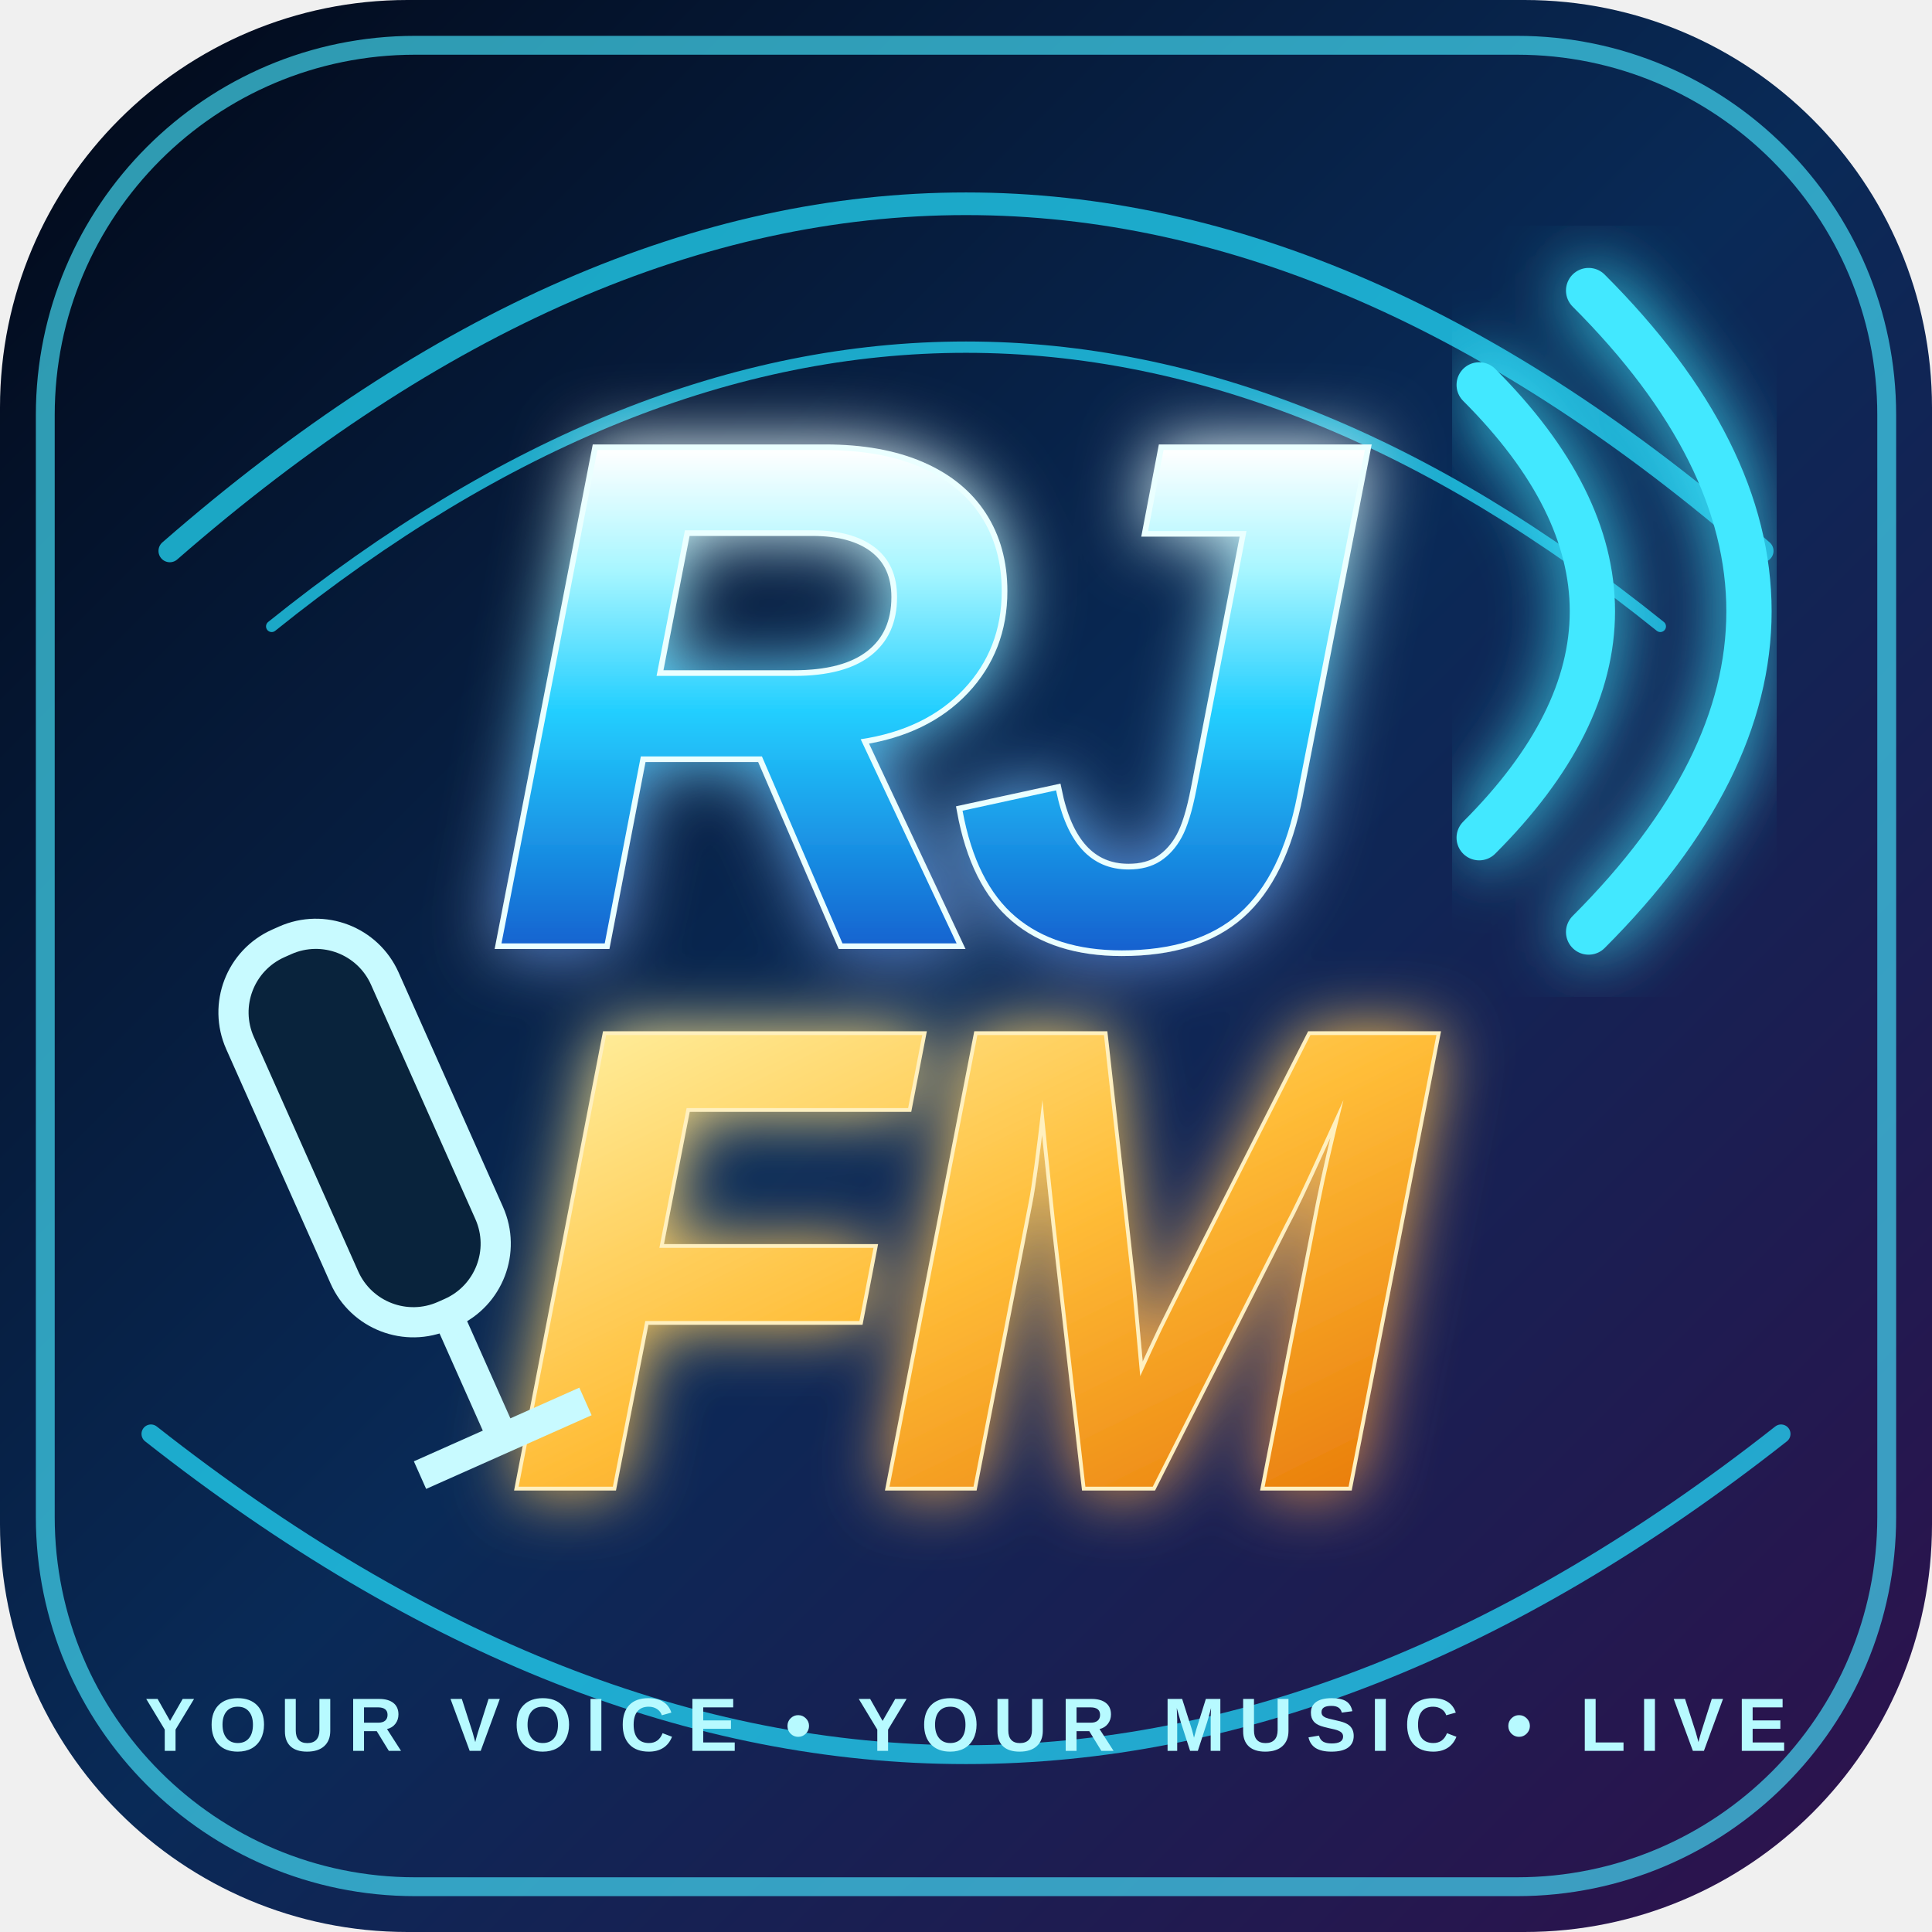
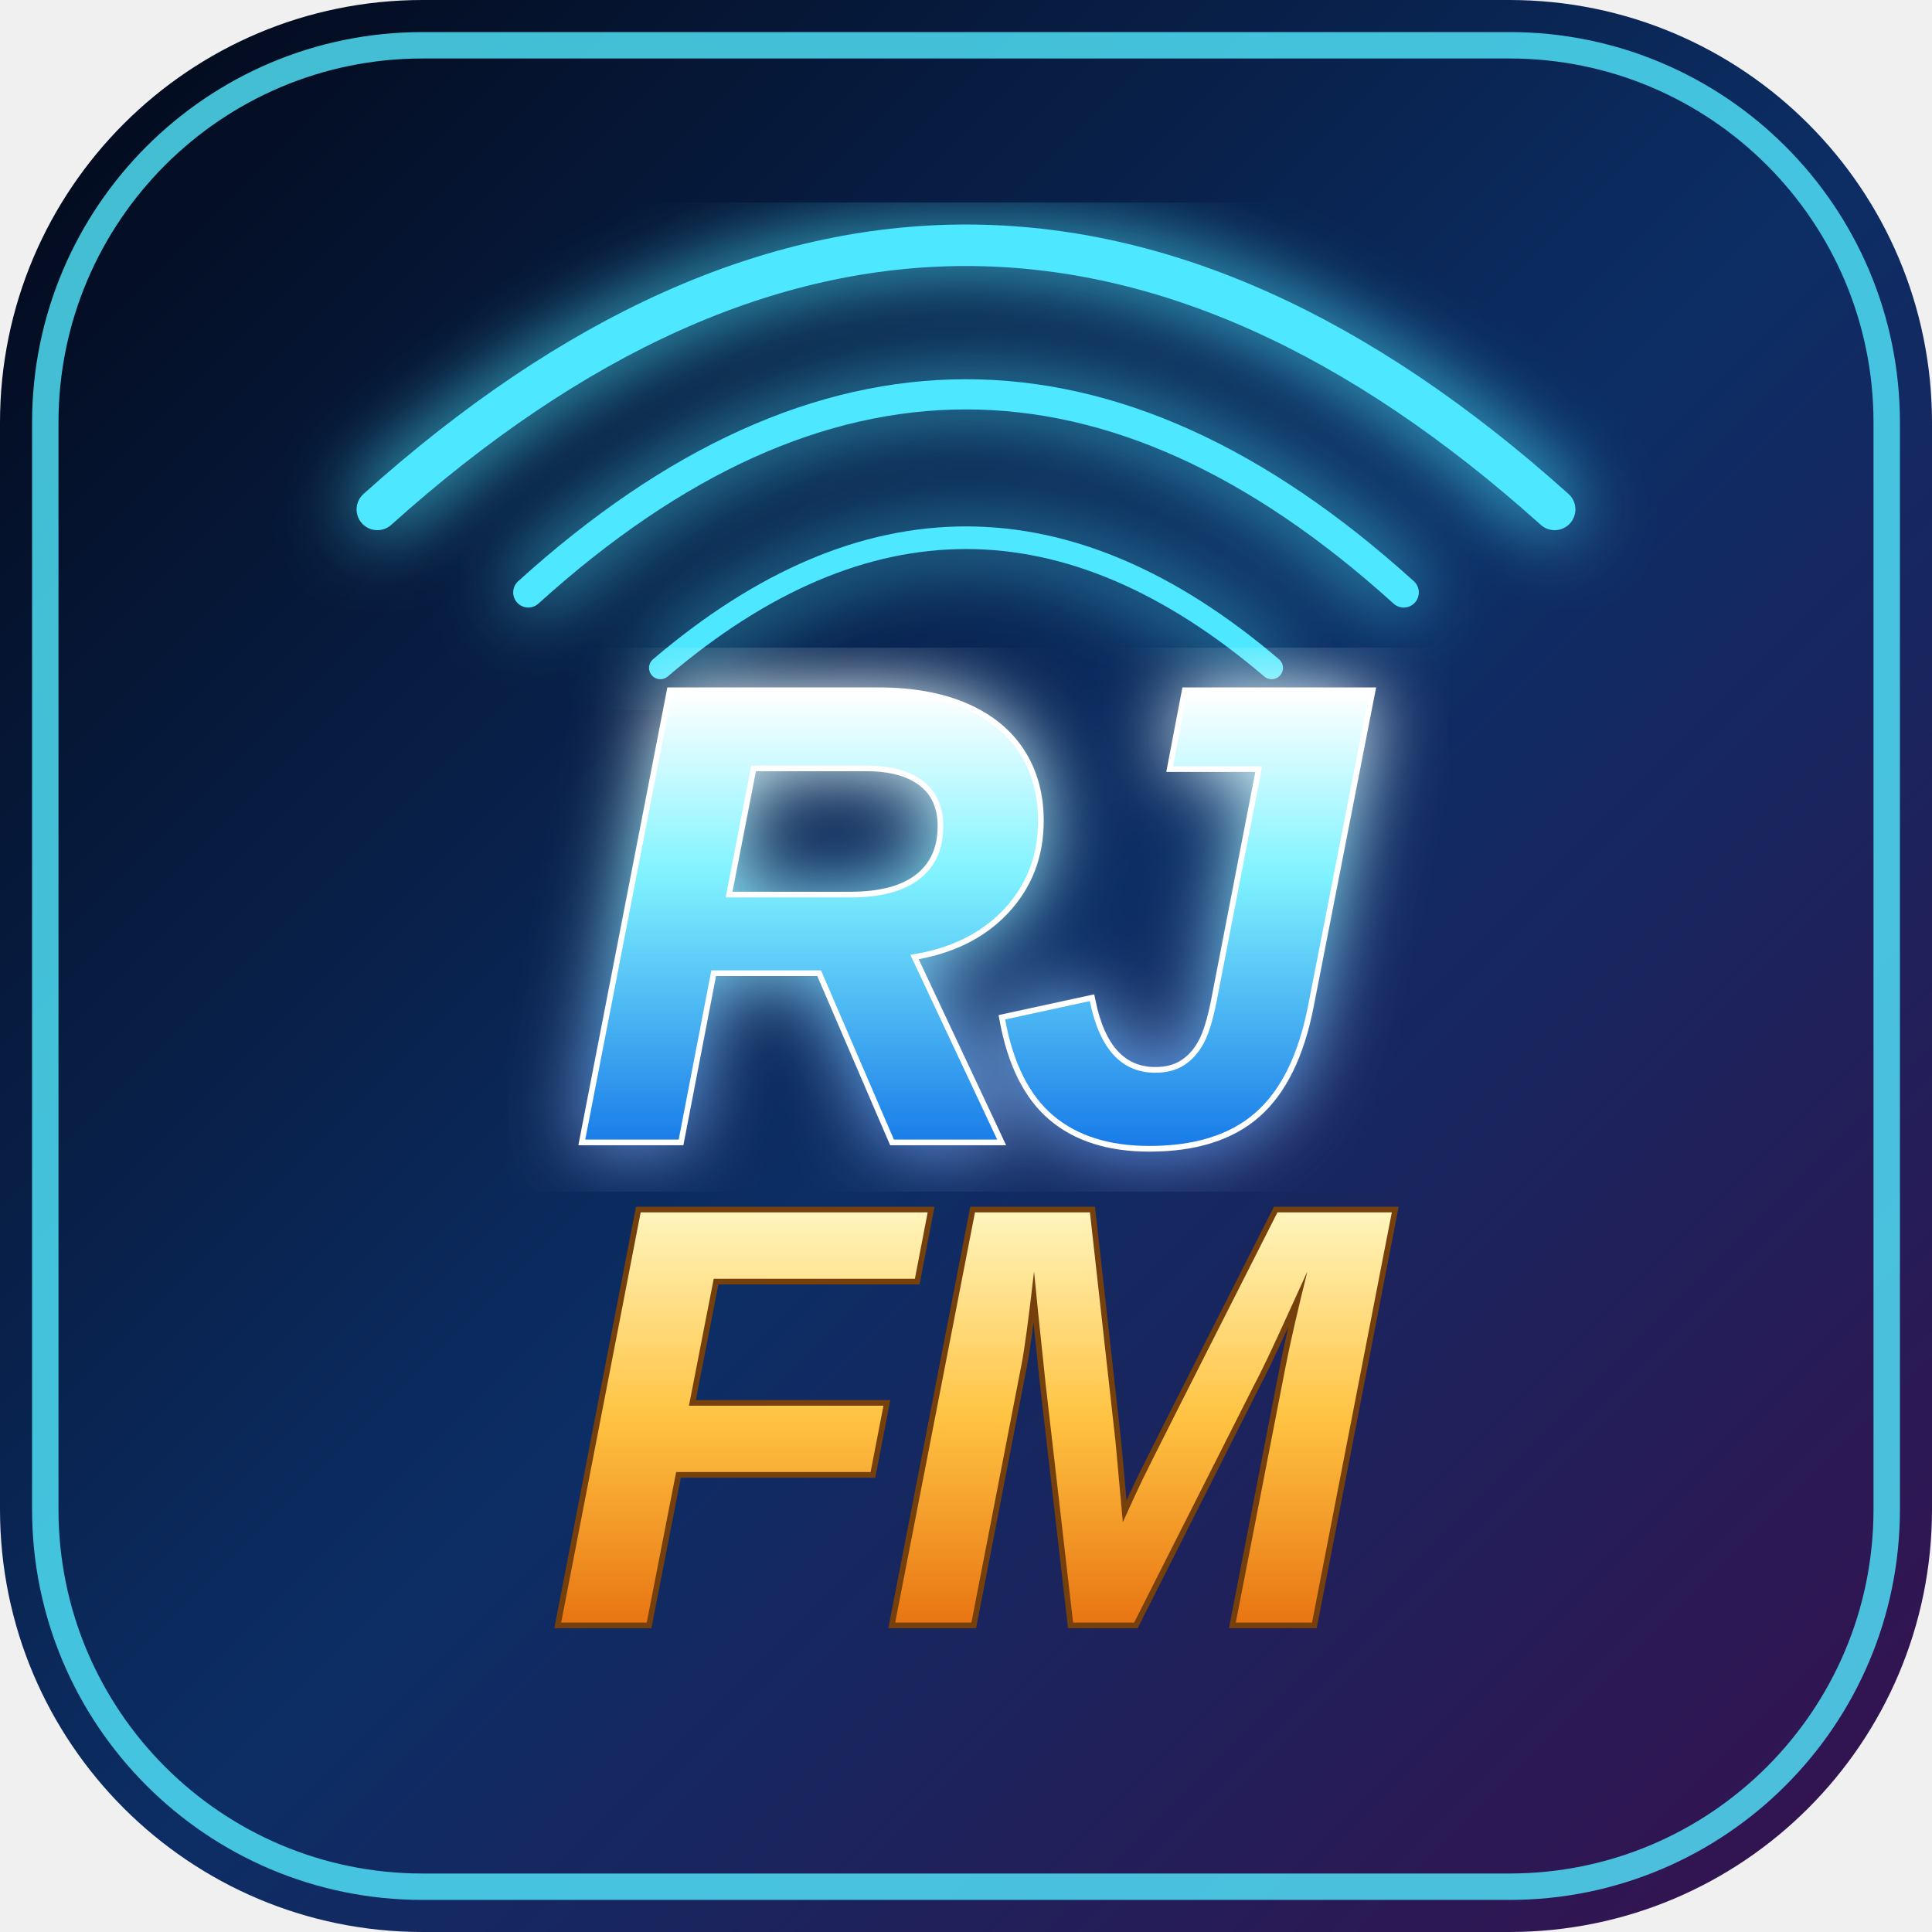
- <svg xmlns="http://www.w3.org/2000/svg" viewBox="0 0 512 512">
+ <svg xmlns="http://www.w3.org/2000/svg" viewBox="0 0 512 512" role="img" aria-label="RJ FM app icon">
  <defs>
    <linearGradient id="bg" x1="0" y1="0" x2="1" y2="1">
-       <stop stop-color="#020817" />
-       <stop offset=".5" stop-color="#092a57" />
-       <stop offset="1" stop-color="#30104c" />
+       <stop stop-color="#020716" />
+       <stop offset=".52" stop-color="#0c2e65" />
+       <stop offset="1" stop-color="#38104e" />
    </linearGradient>
-     <linearGradient id="metal" x1="0" y1="0" x2="0" y2="1">
+     <linearGradient id="cyan" x1="0" y1="0" x2="0" y2="1">
      <stop stop-color="#fff" />
-       <stop offset=".24" stop-color="#a8f6ff" />
-       <stop offset=".52" stop-color="#23cfff" />
-       <stop offset="1" stop-color="#1261cf" />
+       <stop offset=".4" stop-color="#80f3ff" />
+       <stop offset="1" stop-color="#187be8" />
    </linearGradient>
-     <linearGradient id="gold" x1="0" y1="0" x2="1" y2="1">
-       <stop stop-color="#fff0a0" />
-       <stop offset=".5" stop-color="#ffbd38" />
-       <stop offset="1" stop-color="#e87908" />
+     <linearGradient id="gold" x1="0" y1="0" x2="0" y2="1">
+       <stop stop-color="#fff5bd" />
+       <stop offset=".5" stop-color="#ffc342" />
+       <stop offset="1" stop-color="#e87512" />
    </linearGradient>
-     <filter id="glow">
-       <feGaussianBlur stdDeviation="9" result="b" />
+     <filter id="g">
+       <feGaussianBlur stdDeviation="10" result="b" />
      <feMerge>
        <feMergeNode in="b" />
        <feMergeNode in="SourceGraphic" />
      </feMerge>
    </filter>
  </defs>
-   <rect width="512" height="512" rx="108" fill="url(#bg)" />
-   <rect x="12" y="12" width="488" height="488" rx="98" fill="none" stroke="#47e7ff" stroke-opacity=".65" stroke-width="5" />
-   <g fill="none" stroke="#24dfff" stroke-linecap="round" opacity=".72">
-     <path d="M45 146Q256 -38 467 146" stroke-width="6" />
-     <path d="M72 166Q256 18 440 166" stroke-width="3" />
-     <path d="M40 380Q256 550 472 380" stroke-width="5" />
+   <rect width="512" height="512" rx="112" fill="url(#bg)" />
+   <rect x="12" y="12" width="488" height="488" rx="100" fill="none" stroke="#53eaff" stroke-width="7" opacity=".8" />
+   <g fill="none" stroke="#4de8ff" stroke-linecap="round" filter="url(#g)">
+     <path d="M100 135Q256 -5 412 135" stroke-width="11" />
+     <path d="M140 157Q256 52 372 157" stroke-width="8" />
+     <path d="M175 177Q256 108 337 177" stroke-width="6" />
  </g>
-   <g fill="none" stroke="#42e8ff" stroke-width="12" stroke-linecap="round" filter="url(#glow)">
-     <path d="M392 102q60 60 0 120M421 77q85 85 0 170" />
-   </g>
-   <g font-family="Arial,sans-serif" font-style="italic" font-weight="900" text-anchor="middle" filter="url(#glow)">
-     <text x="244" y="250" font-size="190" letter-spacing="-14" fill="url(#metal)" stroke="#eaffff" stroke-width="3" paint-order="stroke">RJ</text>
-     <text x="256" y="394" font-size="174" letter-spacing="-8" fill="url(#gold)" stroke="#fff0bf" stroke-width="2" paint-order="stroke">FM</text>
-   </g>
-   <g transform="translate(75 302) rotate(-24)" fill="#09233c" stroke="#c8faff" stroke-width="8">
-     <rect x="0" y="-48" width="42" height="108" rx="20" />
-     <path d="M21 60v36m-24 0h48" />
-   </g>
-   <text x="256" y="464" fill="#b7faff" font-family="Arial,sans-serif" font-size="20" font-weight="700" letter-spacing="3.5" text-anchor="middle">YOUR VOICE • YOUR MUSIC • LIVE</text>
+   <text x="256" y="302" text-anchor="middle" font-family="Arial,Helvetica,sans-serif" font-size="172" font-weight="900" font-style="italic" letter-spacing="-12" fill="url(#cyan)" stroke="#fff" stroke-width="3" paint-order="stroke" filter="url(#g)">RJ</text>
+   <text x="256" y="430" text-anchor="middle" font-family="Arial,Helvetica,sans-serif" font-size="158" font-weight="900" font-style="italic" letter-spacing="-8" fill="url(#gold)" stroke="#75400c" stroke-width="3" paint-order="stroke">FM</text>
</svg>
